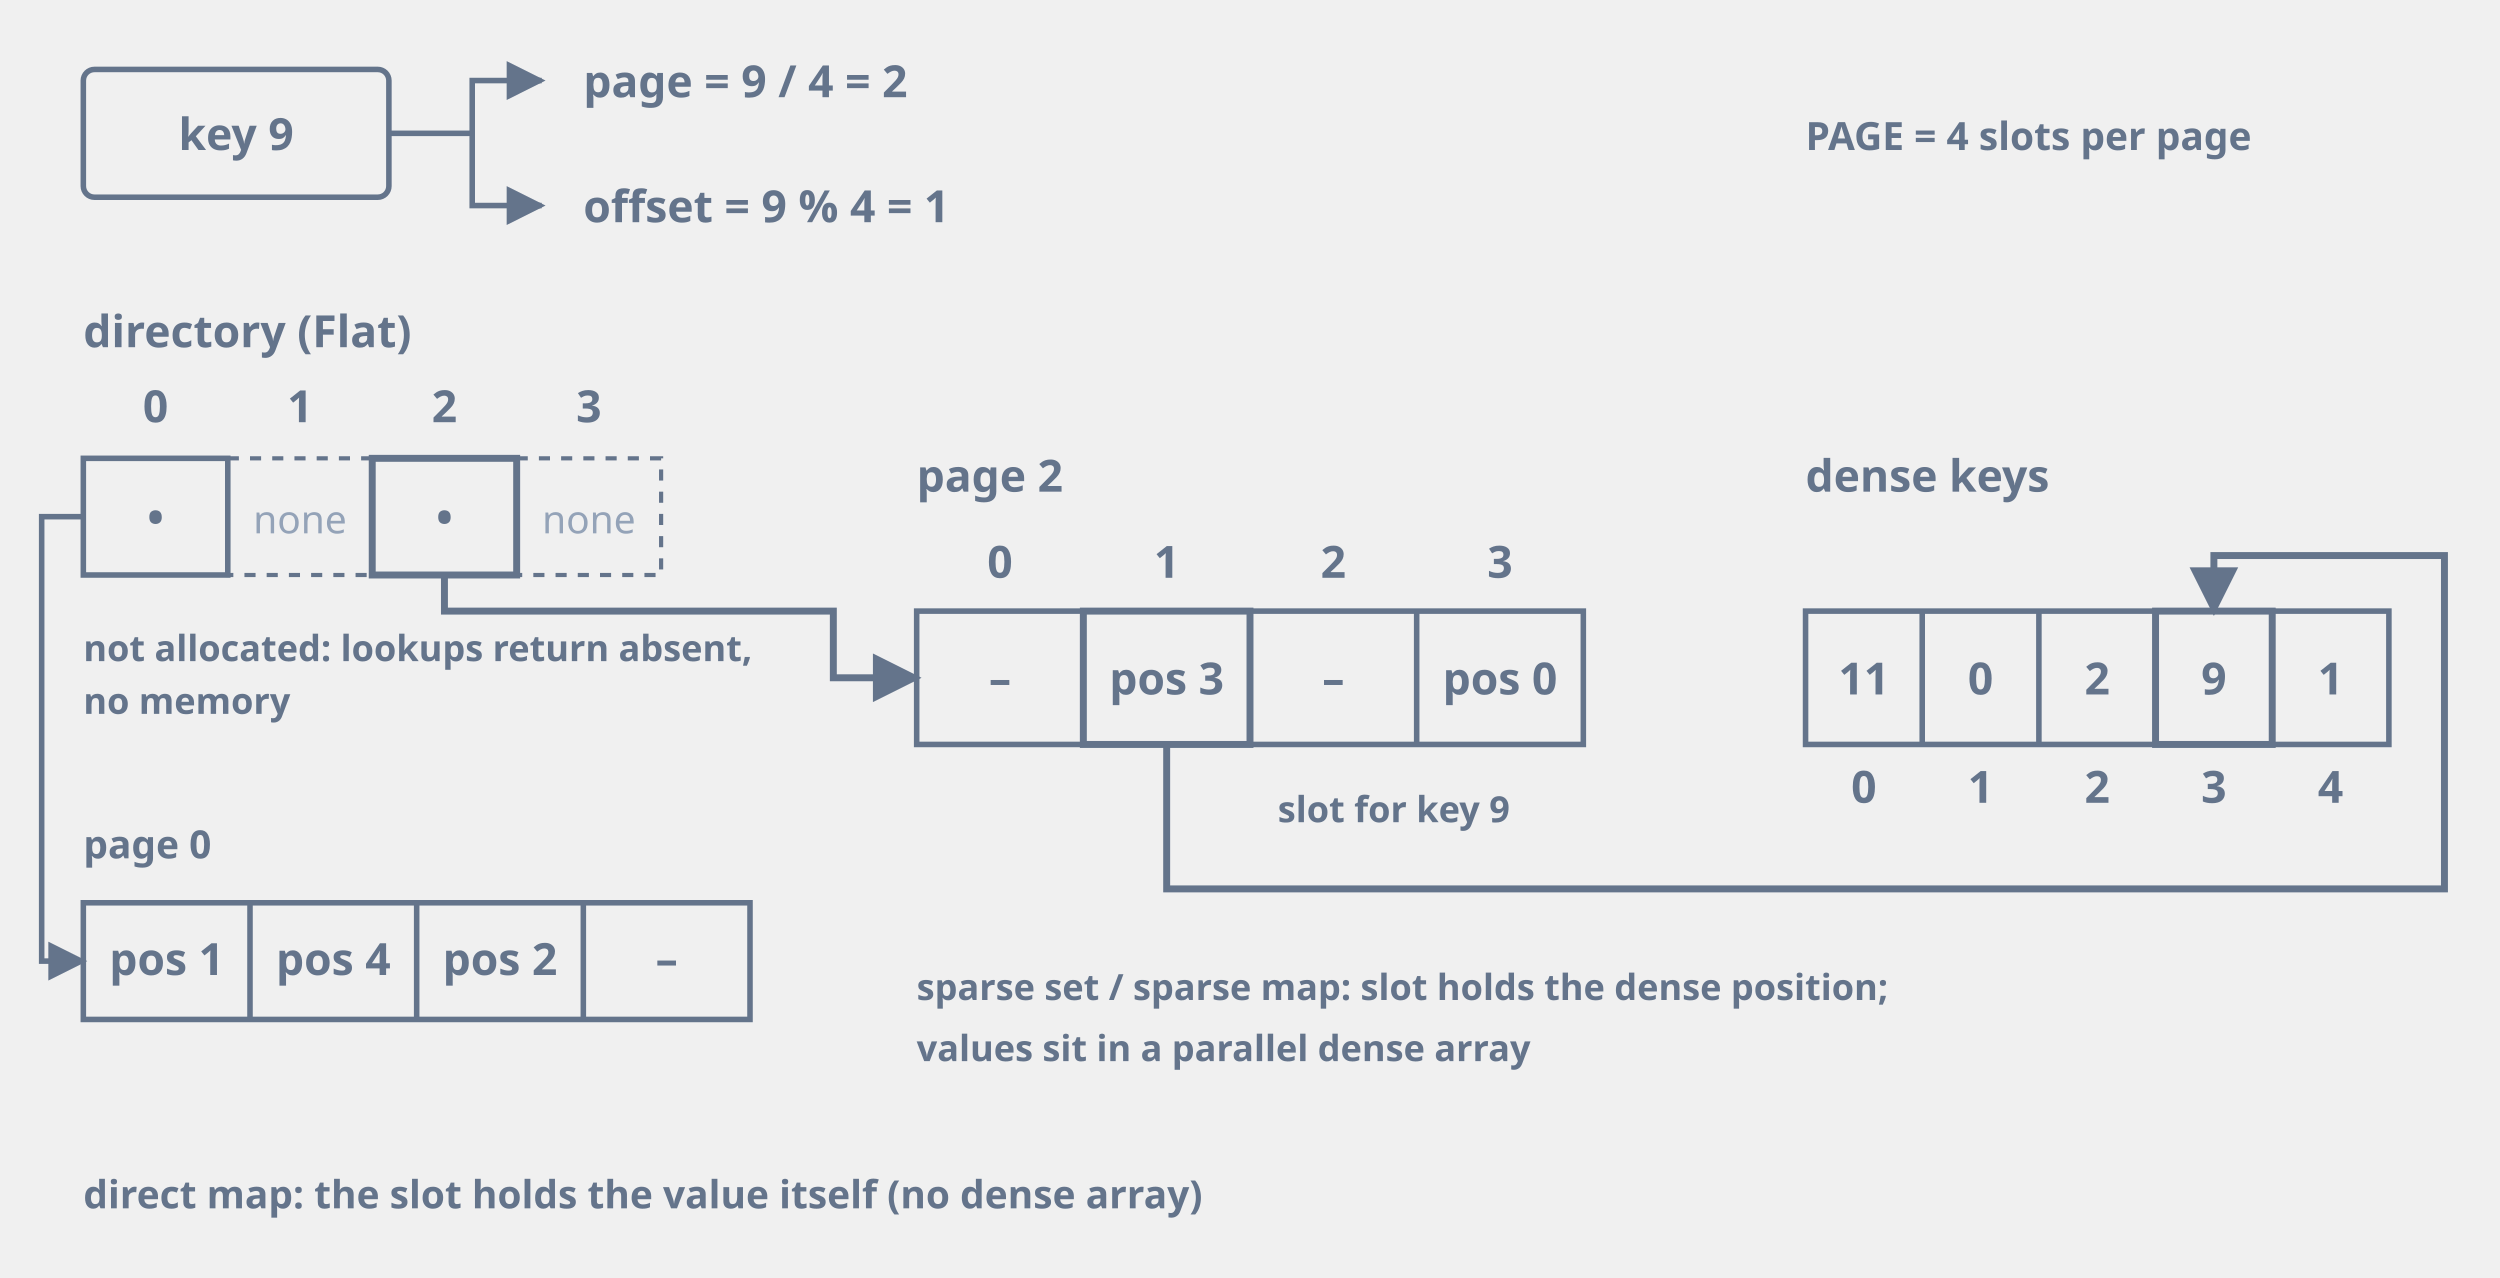
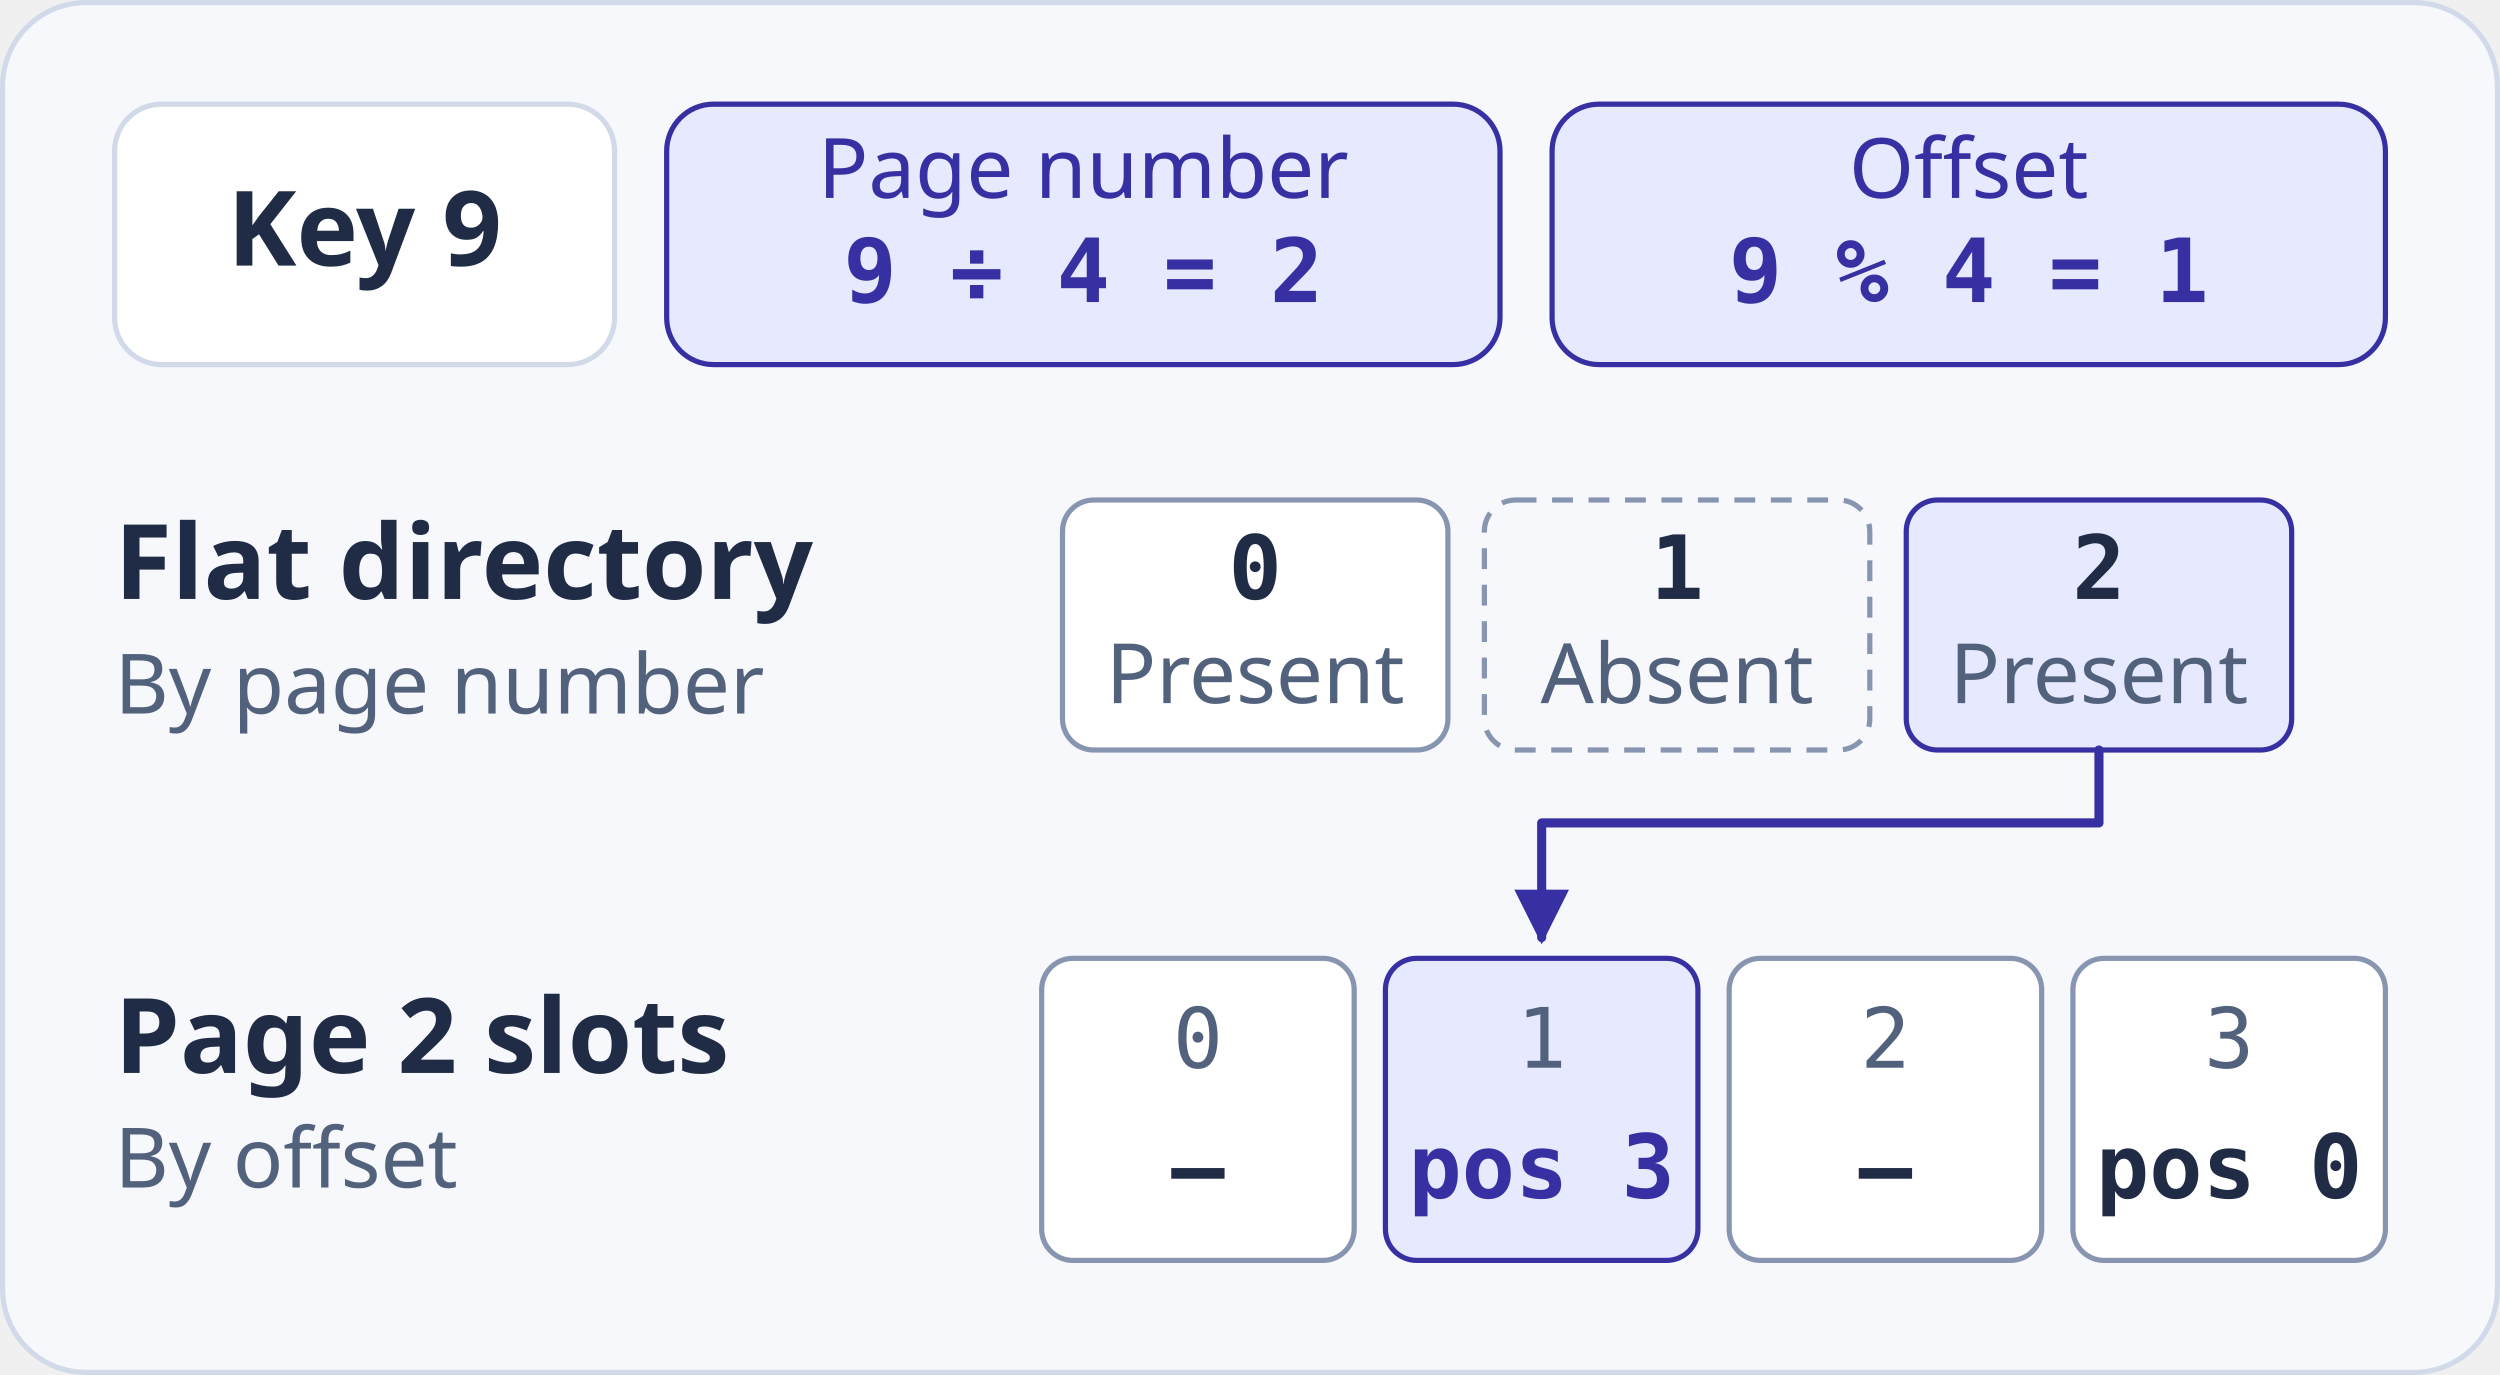
- <svg xmlns="http://www.w3.org/2000/svg" width="900" height="460" viewBox="0 0 900 460" role="img" aria-labelledby="title">
+ <svg xmlns="http://www.w3.org/2000/svg" width="480" height="264" viewBox="0 0 480 264" role="img" aria-labelledby="title desc">
  <style>
-     text { font-family: system-ui, sans-serif; fill: #64748b; font-size: 16px; font-weight: 600; }
-     .small { font-size: 14px; }
-     .caption { font-size: 13px; }
-     .line { fill: none; stroke: #64748b; stroke-width: 2; }
-     .highlight { fill: none; stroke: #64748b; stroke-width: 2.5; }
-     .empty { fill: none; stroke: #64748b; stroke-width: 1.5; stroke-dasharray: 4 4; }
-     .muted { fill: #94a3b8; font-weight: 400; }
-     @media (prefers-color-scheme: dark) { text { fill: #94a3b8; } }
+     text { fill: #202b45; font: 600 17px system-ui, sans-serif; }
+     .heading { font-size: 20px; font-weight: 700; }
+     .small { fill: #53627c; font-size: 16px; font-weight: 500; }
+     .mono { font-family: ui-monospace, monospace; }
+     .index-text { fill: #3730a3; }
+     .frame { fill: #f7f8fc; stroke: #d2daea; }
+     .panel { fill: #ffffff; stroke: #d2daea; }
+     .cell { fill: #ffffff; stroke: #8795b0; }
+     .empty { fill: none; stroke: #8795b0; stroke-dasharray: 4 3; }
+     .index { fill: #e7e9ff; stroke: #3730a3; }
+     .connector { fill: none; stroke: #8795b0; stroke-width: 1.75; stroke-linecap: round; stroke-linejoin: round; }
+     .index-line { stroke: #3730a3; }
+     .index-arrowhead { fill: #3730a3; }
+     @media (prefers-color-scheme: dark) {
+       text { fill: #edf2fc; }
+       .small { fill: #becbe3; }
+       .index-text { fill: #c1c7ff; }
+       .frame { fill: #141e32; stroke: #41516e; }
+       .panel { fill: #1c2940; stroke: #41516e; }
+       .cell { fill: #1c2940; stroke: #8294b6; }
+       .empty { stroke: #8294b6; }
+       .index { fill: #2d3565; stroke: #c1c7ff; }
+       .connector { stroke: #8294b6; }
+       .index-line { stroke: #c1c7ff; }
+       .index-arrowhead { fill: #c1c7ff; }
+     }
  </style>
  <defs>
-     <marker id="arrow" viewBox="0 0 10 10" refX="9" refY="5" markerWidth="7" markerHeight="7" orient="auto-start-reverse">
-       <path d="M 0 0 L 10 5 L 0 10 z" fill="#64748b" />
+     <marker id="index" viewBox="0 0 8 8" refX="7" refY="4" markerWidth="6" markerHeight="6" orient="auto">
+       <path class="index-arrowhead" d="M0 0 L8 4 L0 8 Z" />
    </marker>
  </defs>
-   <rect class="line" x="30" y="25" width="110" height="46" rx="4" />
-   <text x="85" y="54" text-anchor="middle">key 9</text>
-   <path class="line" d="M 140 48 H 170 V 29 H 195" marker-end="url(#arrow)" />
-   <path class="line" d="M 170 48 V 74 H 195" marker-end="url(#arrow)" />
-   <text x="210" y="35">page = 9 / 4 = 2</text>
-   <text x="210" y="80">offset = 9 % 4 = 1</text>
-   <text class="small" x="650" y="54">PAGE = 4 slots per page</text>
-   <text x="30" y="125">directory (Flat)</text>
-   <g class="small" text-anchor="middle">
-     <text x="56" y="152">0</text>
-     <text x="108" y="152">1</text>
-     <text x="160" y="152">2</text>
-     <text x="212" y="152">3</text>
-   </g>
-   <rect class="line" x="30" y="165" width="52" height="42" />
-   <rect class="empty" x="82" y="165" width="52" height="42" />
-   <rect class="highlight" x="134" y="165" width="52" height="42" />
-   <rect class="empty" x="186" y="165" width="52" height="42" />
-   <text x="56" y="192" text-anchor="middle">•</text>
-   <text class="small muted" x="108" y="192" text-anchor="middle">none</text>
-   <text x="160" y="192" text-anchor="middle">•</text>
-   <text class="small muted" x="212" y="192" text-anchor="middle">none</text>
-   <text class="caption" x="30" y="238">not allocated: lookups return absent,</text>
-   <text class="caption" x="30" y="257">no memory</text>
-   <path class="line" d="M 30 186 H 15 V 346 H 30" marker-end="url(#arrow)" />
-   <text class="small" x="30" y="309">page 0</text>
-   <rect class="line" x="30" y="325" width="240" height="42" />
-   <path class="line" d="M 90 325 V 367 M 150 325 V 367 M 210 325 V 367" />
-   <g class="small" text-anchor="middle">
-     <text x="60" y="351">pos 1</text>
-     <text x="120" y="351">pos 4</text>
-     <text x="180" y="351">pos 2</text>
-     <text x="240" y="351">–</text>
-   </g>
-   <path class="highlight" d="M 160 207 V 220 H 300 V 244 H 330" marker-end="url(#arrow)" />
-   <text x="330" y="177">page 2</text>
-   <g class="small" text-anchor="middle">
-     <text x="360" y="208">0</text>
-     <text x="420" y="208">1</text>
-     <text x="480" y="208">2</text>
-     <text x="540" y="208">3</text>
-   </g>
-   <rect class="line" x="330" y="220" width="240" height="48" />
-   <path class="line" d="M 390 220 V 268 M 450 220 V 268 M 510 220 V 268" />
-   <rect class="highlight" x="390" y="220" width="60" height="48" />
-   <g class="small" text-anchor="middle">
-     <text x="360" y="250">–</text>
-     <text x="420" y="250">pos 3</text>
-     <text x="480" y="250">–</text>
-     <text x="540" y="250">pos 0</text>
-   </g>
-   <text class="caption" x="460" y="296">slot for key 9</text>
-   <text x="650" y="177">dense keys</text>
-   <rect class="line" x="650" y="220" width="210" height="48" />
-   <path class="line" d="M 692 220 V 268 M 734 220 V 268 M 776 220 V 268 M 818 220 V 268" />
-   <rect class="highlight" x="776" y="220" width="42" height="48" />
-   <g text-anchor="middle">
-     <text x="671" y="250">11</text>
-     <text x="713" y="250">0</text>
-     <text x="755" y="250">2</text>
-     <text x="797" y="250">9</text>
-     <text x="839" y="250">1</text>
-   </g>
-   <g class="small" text-anchor="middle">
-     <text x="671" y="289">0</text>
-     <text x="713" y="289">1</text>
-     <text x="755" y="289">2</text>
-     <text x="797" y="289">3</text>
-     <text x="839" y="289">4</text>
-   </g>
-   <path class="highlight" d="M 420 268 V 320 H 880 V 200 H 797 V 220" marker-end="url(#arrow)" />
-   <text class="caption" x="330" y="360">sparse set / sparse map: slot holds the dense position;</text>
-   <text class="caption" x="330" y="382">values sit in a parallel dense array</text>
-   <text class="small" x="30" y="435">direct map: the slot holds the value itself (no dense array)</text>
+   <rect class="frame" x="0.5" y="0.5" width="479" height="263" rx="16" />
+   <rect class="panel" x="22" y="20" width="96" height="50" rx="9" />
+   <text x="70" y="51" class="heading" text-anchor="middle">Key 9</text>
+   <rect class="index" x="128" y="20" width="160" height="50" rx="9" />
+   <text x="208" y="38" class="small index-text" text-anchor="middle">Page number</text>
+   <text x="208" y="58" class="mono index-text" text-anchor="middle">9 ÷ 4 = 2</text>
+   <rect class="index" x="298" y="20" width="160" height="50" rx="9" />
+   <text x="378" y="38" class="small index-text" text-anchor="middle">Offset</text>
+   <text x="378" y="58" class="mono index-text" text-anchor="middle">9 % 4 = 1</text>
+   <text x="22" y="115" class="heading">Flat directory</text>
+   <text x="22" y="137" class="small">By page number</text>
+   <rect class="cell" x="204" y="96" width="74" height="48" rx="6" />
+   <text x="241" y="115" class="mono" text-anchor="middle">0</text>
+   <text x="241" y="135" class="small" text-anchor="middle">Present</text>
+   <rect class="empty" x="285" y="96" width="74" height="48" rx="6" />
+   <text x="322" y="115" class="mono" text-anchor="middle">1</text>
+   <text x="322" y="135" class="small" text-anchor="middle">Absent</text>
+   <rect class="index" x="366" y="96" width="74" height="48" rx="6" />
+   <text x="403" y="115" class="mono" text-anchor="middle">2</text>
+   <text x="403" y="135" class="small" text-anchor="middle">Present</text>
+   <path class="connector index-line" d="M403 144 V158 H296 V180" marker-end="url(#index)" />
+   <text x="22" y="206" class="heading">Page 2 slots</text>
+   <text x="22" y="228" class="small">By offset</text>
+   <rect class="cell" x="200" y="184" width="60" height="58" rx="6" />
+   <text x="230" y="205" class="small mono" text-anchor="middle">0</text>
+   <text x="230" y="230" class="mono" text-anchor="middle">–</text>
+   <rect class="index" x="266" y="184" width="60" height="58" rx="6" />
+   <text x="296" y="205" class="small mono" text-anchor="middle">1</text>
+   <text x="296" y="230" class="mono index-text" text-anchor="middle">pos 3</text>
+   <rect class="cell" x="332" y="184" width="60" height="58" rx="6" />
+   <text x="362" y="205" class="small mono" text-anchor="middle">2</text>
+   <text x="362" y="230" class="mono" text-anchor="middle">–</text>
+   <rect class="cell" x="398" y="184" width="60" height="58" rx="6" />
+   <text x="428" y="205" class="small mono" text-anchor="middle">3</text>
+   <text x="428" y="230" class="mono" text-anchor="middle">pos 0</text>
</svg>
